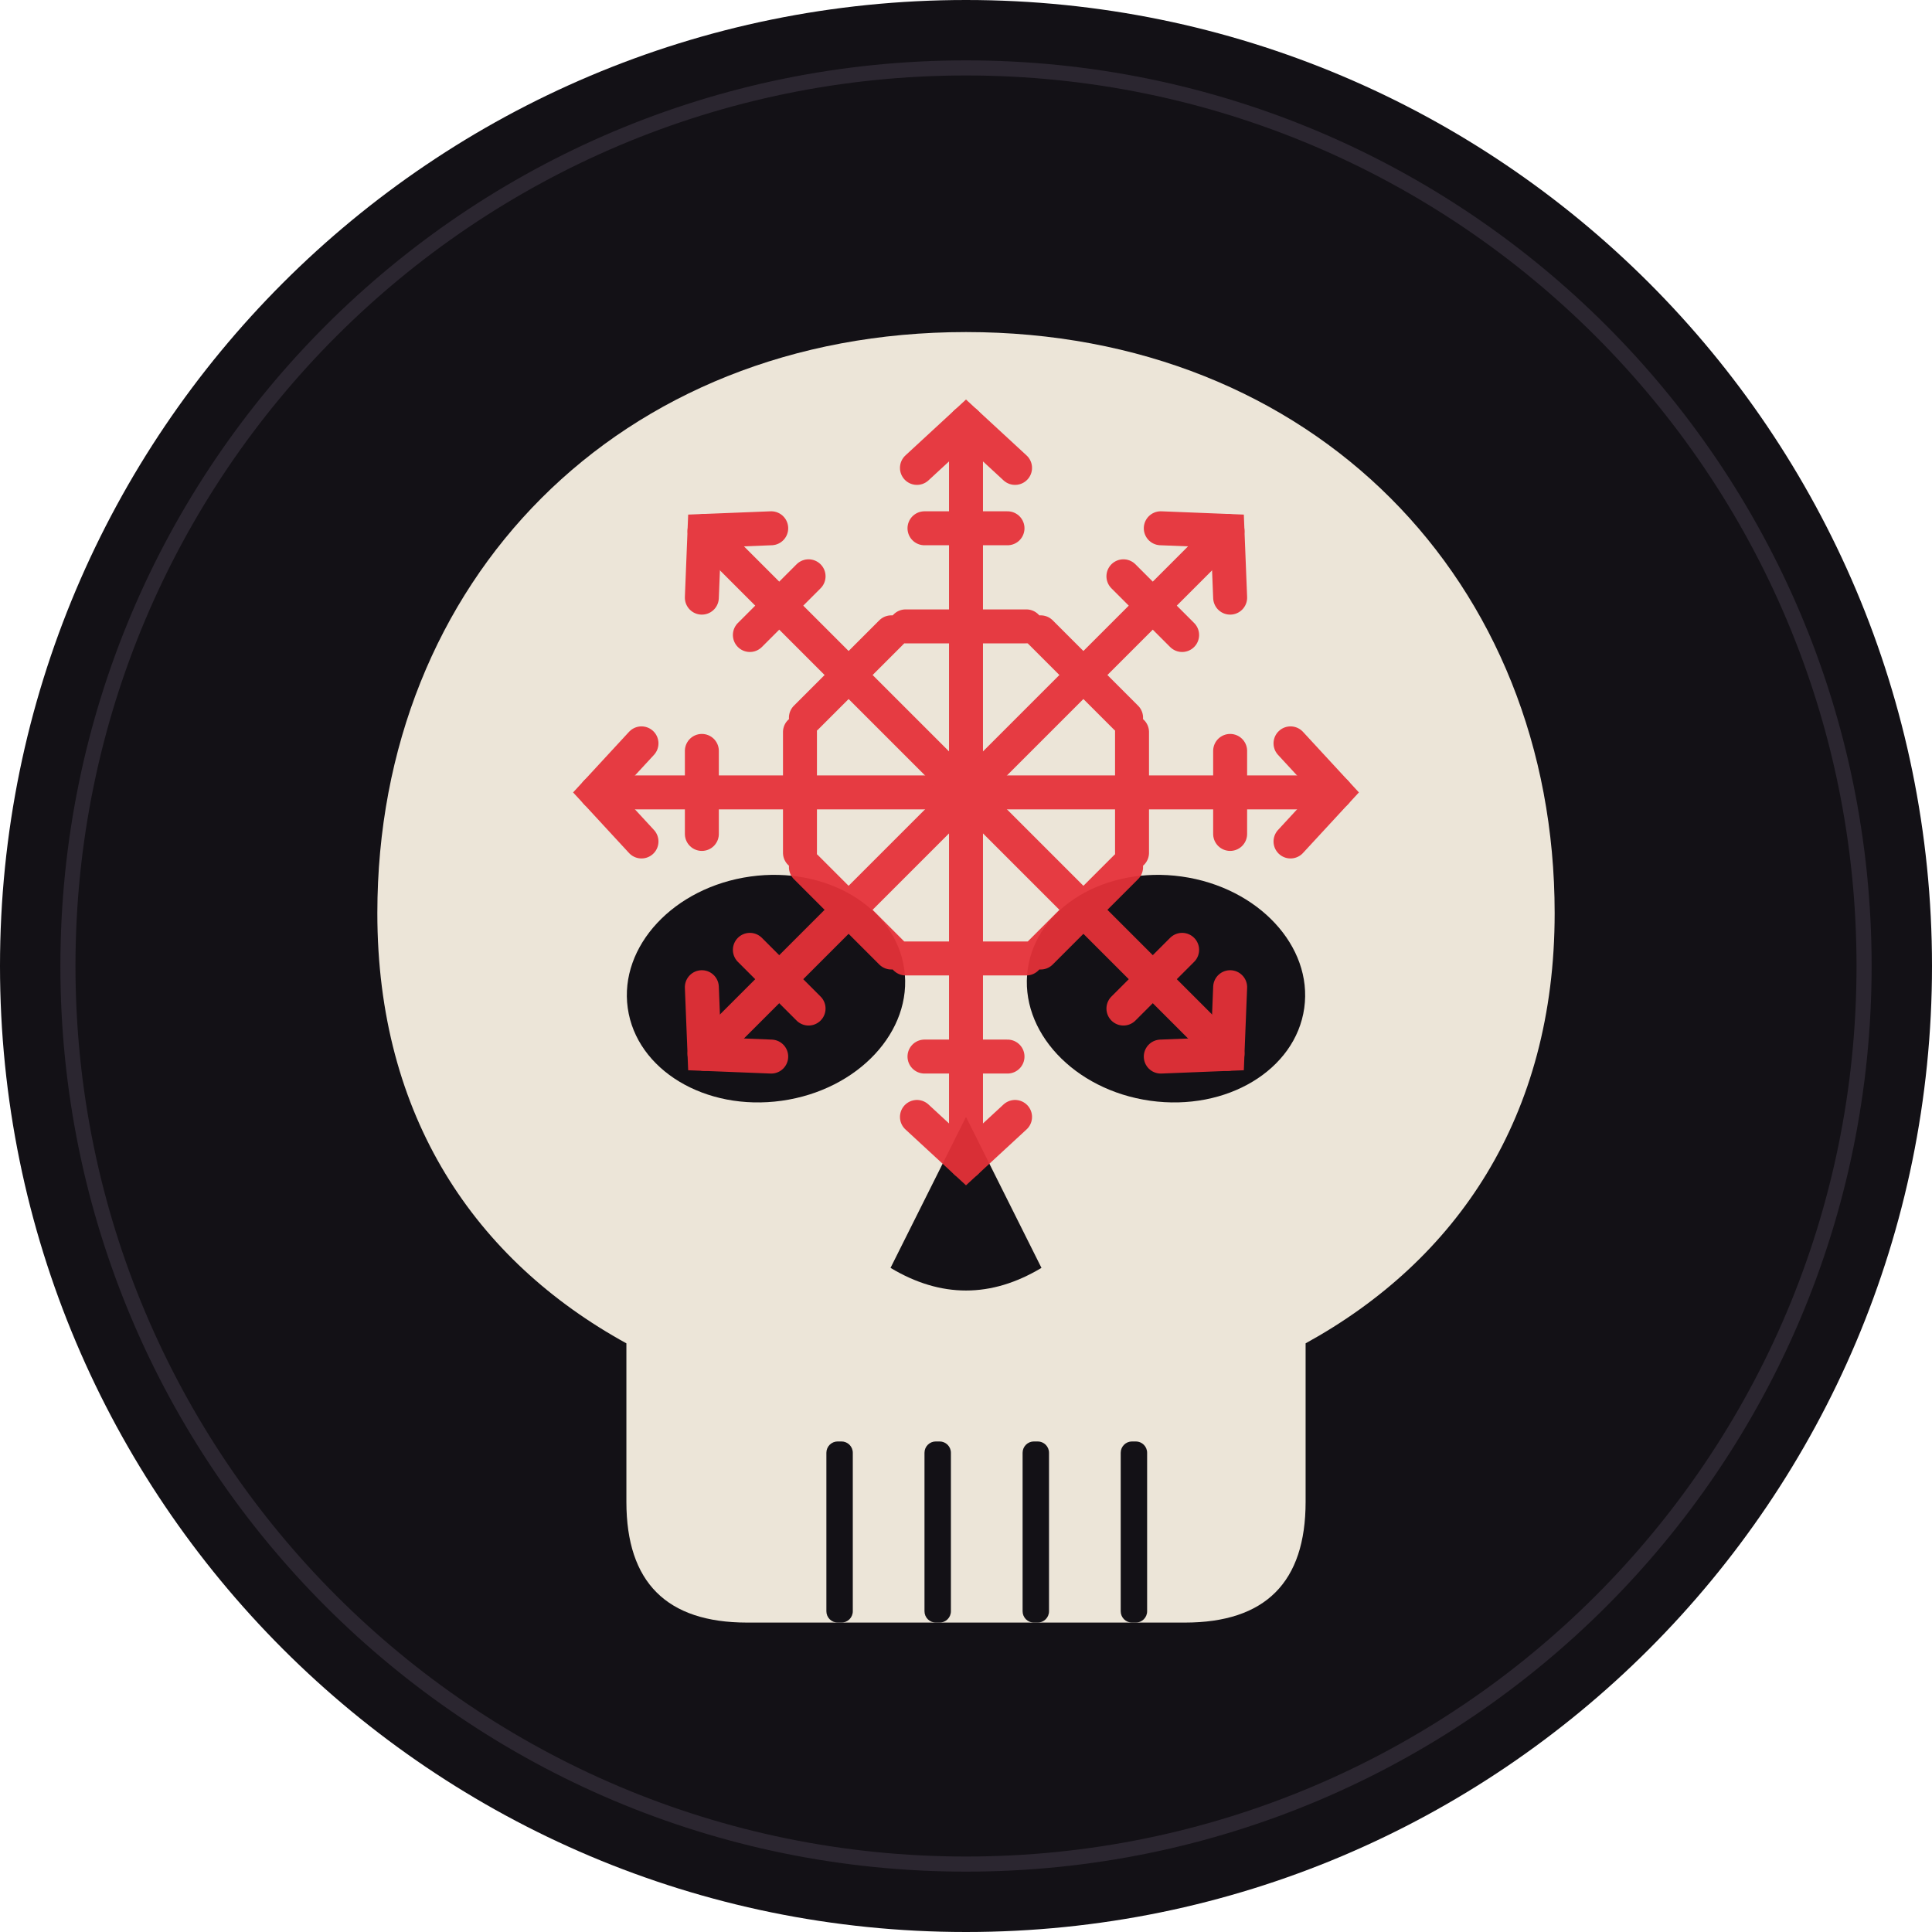
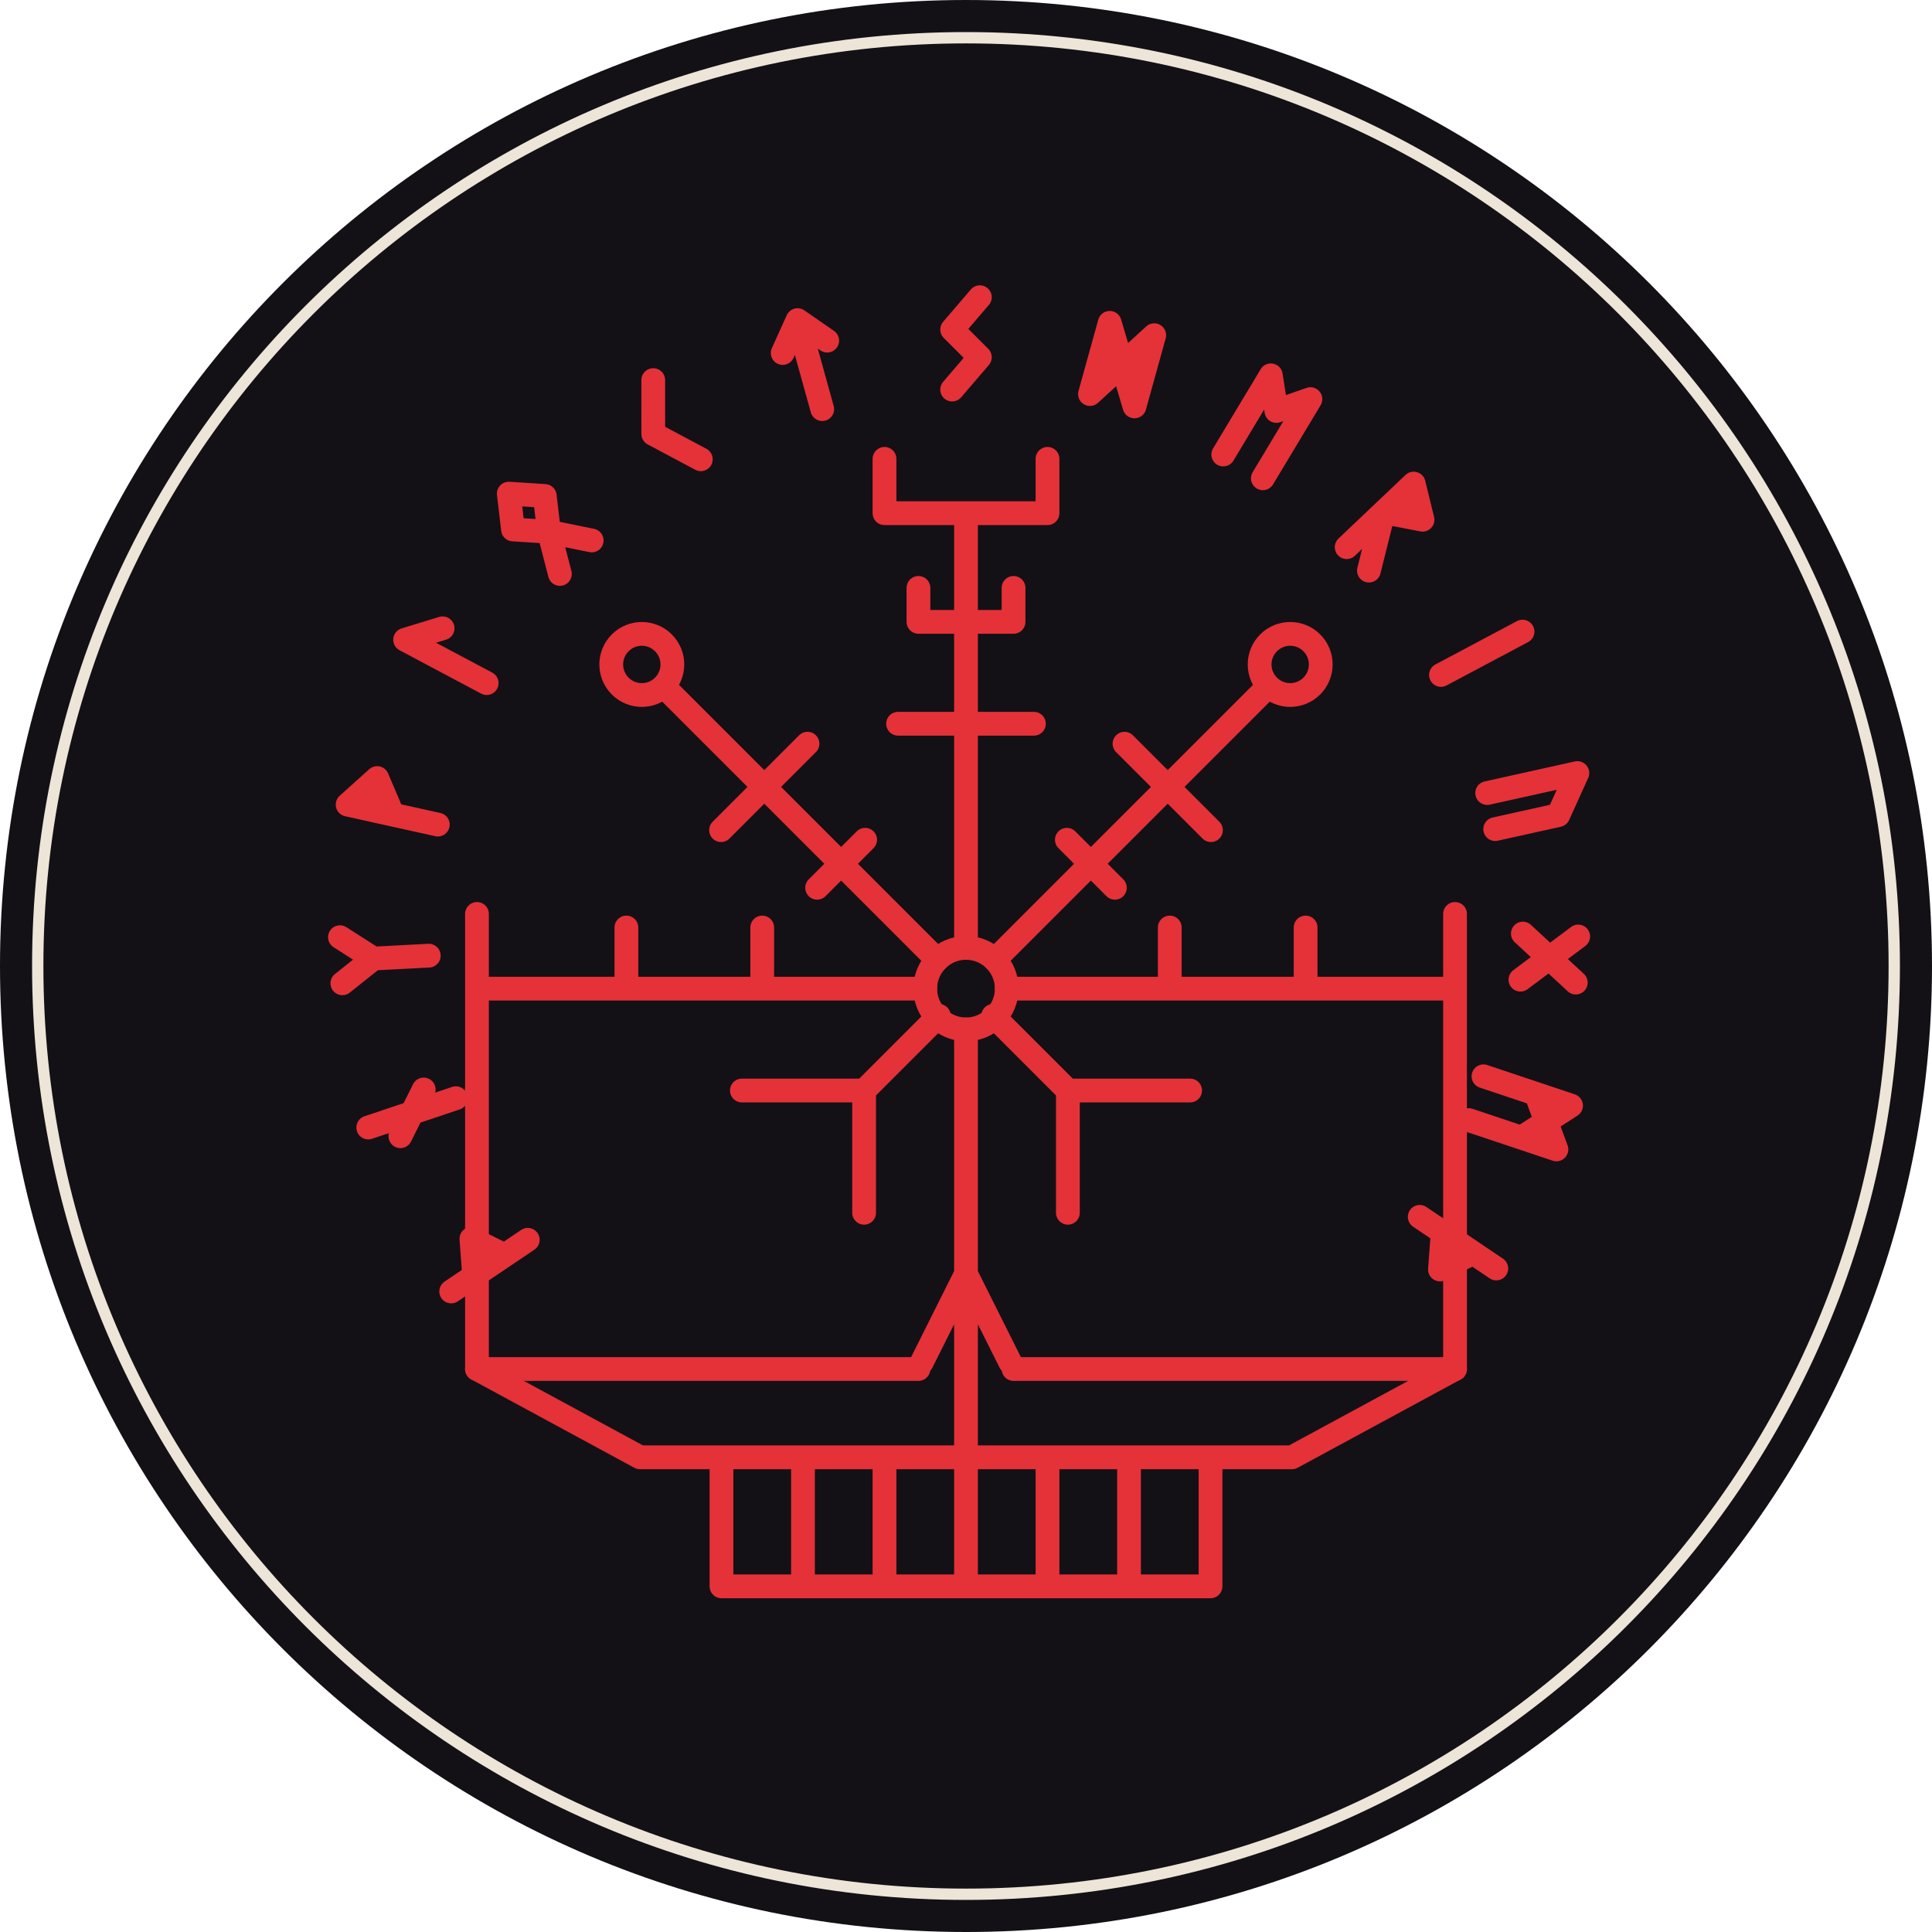
- <svg xmlns="http://www.w3.org/2000/svg" viewBox="0 0 512 512" width="512" height="512">
+ <svg xmlns="http://www.w3.org/2000/svg" width="512" height="512" viewBox="0 0 512 512">
  <circle cx="256" cy="256" r="256" fill="#131116" />
-   <circle cx="256" cy="256" r="238" fill="none" stroke="#2b2630" stroke-width="4" />
-   <path fill="#ece5d8" d="M256 88 C164 88 100 154 100 242 C100 296 126 334 166 356 L166 398 Q166 430 198 430 L314 430 Q346 430 346 398 L346 356 C386 334 412 296 412 242 C412 154 348 88 256 88 Z" />
-   <g fill="#131116">
-     <ellipse cx="203" cy="262" rx="37" ry="30" transform="rotate(-8 203 262)" />
-     <ellipse cx="309" cy="262" rx="37" ry="30" transform="rotate(8 309 262)" />
-     <path d="M256 296 L236 336 Q256 348 276 336 Z" />
-     <rect x="219" y="382" width="7" height="48" rx="3" />
-     <rect x="245" y="382" width="7" height="48" rx="3" />
-     <rect x="271" y="382" width="7" height="48" rx="3" />
-     <rect x="297" y="382" width="7" height="48" rx="3" />
-   </g>
-   <g transform="translate(0 -46)" opacity="0.94">
-     <g transform="rotate(0 256 256)">
-       <g stroke="#e53138" stroke-width="9" stroke-linecap="round" fill="none">
-         <line x1="256" y1="256" x2="256" y2="158" />
-         <line x1="240" y1="212" x2="272" y2="212" />
-         <line x1="245" y1="186" x2="267" y2="186" />
-         <path d="M243 170 L256 158 L269 170" />
+   <circle cx="256" cy="256" r="246" fill="none" stroke="#ECE5D8" stroke-width="3" />
+   <g transform="translate(256 262) scale(0.9)">
+     <g fill="none" stroke="#E53138" stroke-width="7" stroke-linecap="round" stroke-linejoin="round">
+       <path d="M0 -12V-140M-24 -140H24M-24 -140v-16M24 -140v-16M-14 -108H14M-14 -108v-10M14 -108v-10M-20 -78H20" transform="rotate(0)" />
+       <path d="M0 -12V-126M0 -126a9 9 0 1 0 0 -18a9 9 0 1 0 0 18M-18 -84H18M-10 -52H10" transform="rotate(45)" />
+       <path d="M0 -12V-126M0 -126a9 9 0 1 0 0 -18a9 9 0 1 0 0 18M-18 -84H18M-10 -52H10" transform="rotate(-45)" />
+       <path d="M12 0H144V112H14M-12 0H-144V112H-14M144 0V-22M-144 0V-22M60 0V-18M-60 0V-18M100 0V-18M-100 0V-18" />
+       <path d="M8 8L30 30H66M30 30V66M-8 8L-30 30H-66M-30 30V66" />
+       <path d="M0 12V138M0 84l-13 26M0 84l13 26M144 112L96 138H-96L-144 112M-72 138H72V176H-72ZM-48 138v38M-24 138v38M0 138v38M24 138v38M48 138v38" />
+       <circle r="12" />
+       <g transform="translate(0 -18)">
+         <path d="M-6 -20V20M-6 -8L8 0L-6 8" transform="rotate(-124) translate(0 -172) scale(0.68)" stroke-width="10.29" />
+         <path d="M0 -20V20M-8 -8L8 8" transform="rotate(-108.5) translate(0 -172) scale(0.68)" stroke-width="10.29" />
+         <path d="M0 20V-4M-10 -18L0 -4L10 -18" transform="rotate(-93) translate(0 -172) scale(0.68)" stroke-width="10.29" />
+         <path d="M-6 -20V20M-6 -20L8 -10L-6 0" transform="rotate(-77.5) translate(0 -172) scale(0.68)" stroke-width="10.29" />
+         <path d="M-4 -20V20M-4 -20L8 -8" transform="rotate(-62) translate(0 -172) scale(0.68)" stroke-width="10.29" />
+         <path d="M0 -20L10 -8L0 4L-10 -8ZM0 4L-10 20M0 4L10 20" transform="rotate(-46.5) translate(0 -172) scale(0.68)" stroke-width="10.29" />
+         <path d="M6 -20L-6 0L6 20" transform="rotate(-31) translate(0 -172) scale(0.68)" stroke-width="10.29" />
+         <path d="M0 -20V20M-10 -8L0 -20L10 -8" transform="rotate(-15.5) translate(0 -172) scale(0.68)" stroke-width="10.29" />
+         <path d="M6 -20L-6 -6L6 6L-6 20" transform="rotate(0) translate(0 -172) scale(0.68)" stroke-width="10.29" />
+         <path d="M-10 -16V16L10 -16V16Z" transform="rotate(15.5) translate(0 -172) scale(0.68)" stroke-width="10.29" />
+         <path d="M-10 -20V20M10 -20V20M-10 -20L0 -8L10 -20" transform="rotate(31) translate(0 -172) scale(0.68)" stroke-width="10.29" />
+         <path d="M-6 -20V20M-6 -20L8 -12L-6 -2L8 20" transform="rotate(46.5) translate(0 -172) scale(0.68)" stroke-width="10.29" />
+         <path d="M0 -20V20" transform="rotate(62) translate(0 -172) scale(0.68)" stroke-width="10.29" />
+         <path d="M-8 20V-20L8 -8V20" transform="rotate(77.5) translate(0 -172) scale(0.68)" stroke-width="10.29" />
+         <path d="M-10 -12L10 12M10 -12L-10 12" transform="rotate(93) translate(0 -172) scale(0.68)" stroke-width="10.29" />
+         <path d="M-10 -20V20M10 -20V20M-10 -20L10 -4M10 -20L-10 -4" transform="rotate(108.5) translate(0 -172) scale(0.68)" stroke-width="10.29" />
+         <path d="M-6 -20V20M-6 -8L8 0L-6 8" transform="rotate(124) translate(0 -172) scale(0.68)" stroke-width="10.29" />
      </g>
    </g>
-     <g transform="rotate(45 256 256)">
-       <g stroke="#e53138" stroke-width="9" stroke-linecap="round" fill="none">
-         <line x1="256" y1="256" x2="256" y2="158" />
-         <line x1="240" y1="212" x2="272" y2="212" />
-         <line x1="245" y1="186" x2="267" y2="186" />
-         <path d="M243 170 L256 158 L269 170" />
-       </g>
-     </g>
-     <g transform="rotate(90 256 256)">
-       <g stroke="#e53138" stroke-width="9" stroke-linecap="round" fill="none">
-         <line x1="256" y1="256" x2="256" y2="158" />
-         <line x1="240" y1="212" x2="272" y2="212" />
-         <line x1="245" y1="186" x2="267" y2="186" />
-         <path d="M243 170 L256 158 L269 170" />
-       </g>
-     </g>
-     <g transform="rotate(135 256 256)">
-       <g stroke="#e53138" stroke-width="9" stroke-linecap="round" fill="none">
-         <line x1="256" y1="256" x2="256" y2="158" />
-         <line x1="240" y1="212" x2="272" y2="212" />
-         <line x1="245" y1="186" x2="267" y2="186" />
-         <path d="M243 170 L256 158 L269 170" />
-       </g>
-     </g>
-     <g transform="rotate(180 256 256)">
-       <g stroke="#e53138" stroke-width="9" stroke-linecap="round" fill="none">
-         <line x1="256" y1="256" x2="256" y2="158" />
-         <line x1="240" y1="212" x2="272" y2="212" />
-         <line x1="245" y1="186" x2="267" y2="186" />
-         <path d="M243 170 L256 158 L269 170" />
-       </g>
-     </g>
-     <g transform="rotate(225 256 256)">
-       <g stroke="#e53138" stroke-width="9" stroke-linecap="round" fill="none">
-         <line x1="256" y1="256" x2="256" y2="158" />
-         <line x1="240" y1="212" x2="272" y2="212" />
-         <line x1="245" y1="186" x2="267" y2="186" />
-         <path d="M243 170 L256 158 L269 170" />
-       </g>
-     </g>
-     <g transform="rotate(270 256 256)">
-       <g stroke="#e53138" stroke-width="9" stroke-linecap="round" fill="none">
-         <line x1="256" y1="256" x2="256" y2="158" />
-         <line x1="240" y1="212" x2="272" y2="212" />
-         <line x1="245" y1="186" x2="267" y2="186" />
-         <path d="M243 170 L256 158 L269 170" />
-       </g>
-     </g>
-     <g transform="rotate(315 256 256)">
-       <g stroke="#e53138" stroke-width="9" stroke-linecap="round" fill="none">
-         <line x1="256" y1="256" x2="256" y2="158" />
-         <line x1="240" y1="212" x2="272" y2="212" />
-         <line x1="245" y1="186" x2="267" y2="186" />
-         <path d="M243 170 L256 158 L269 170" />
-       </g>
-     </g>
-     <circle cx="256" cy="256" r="9" fill="#e53138" />
  </g>
</svg>
